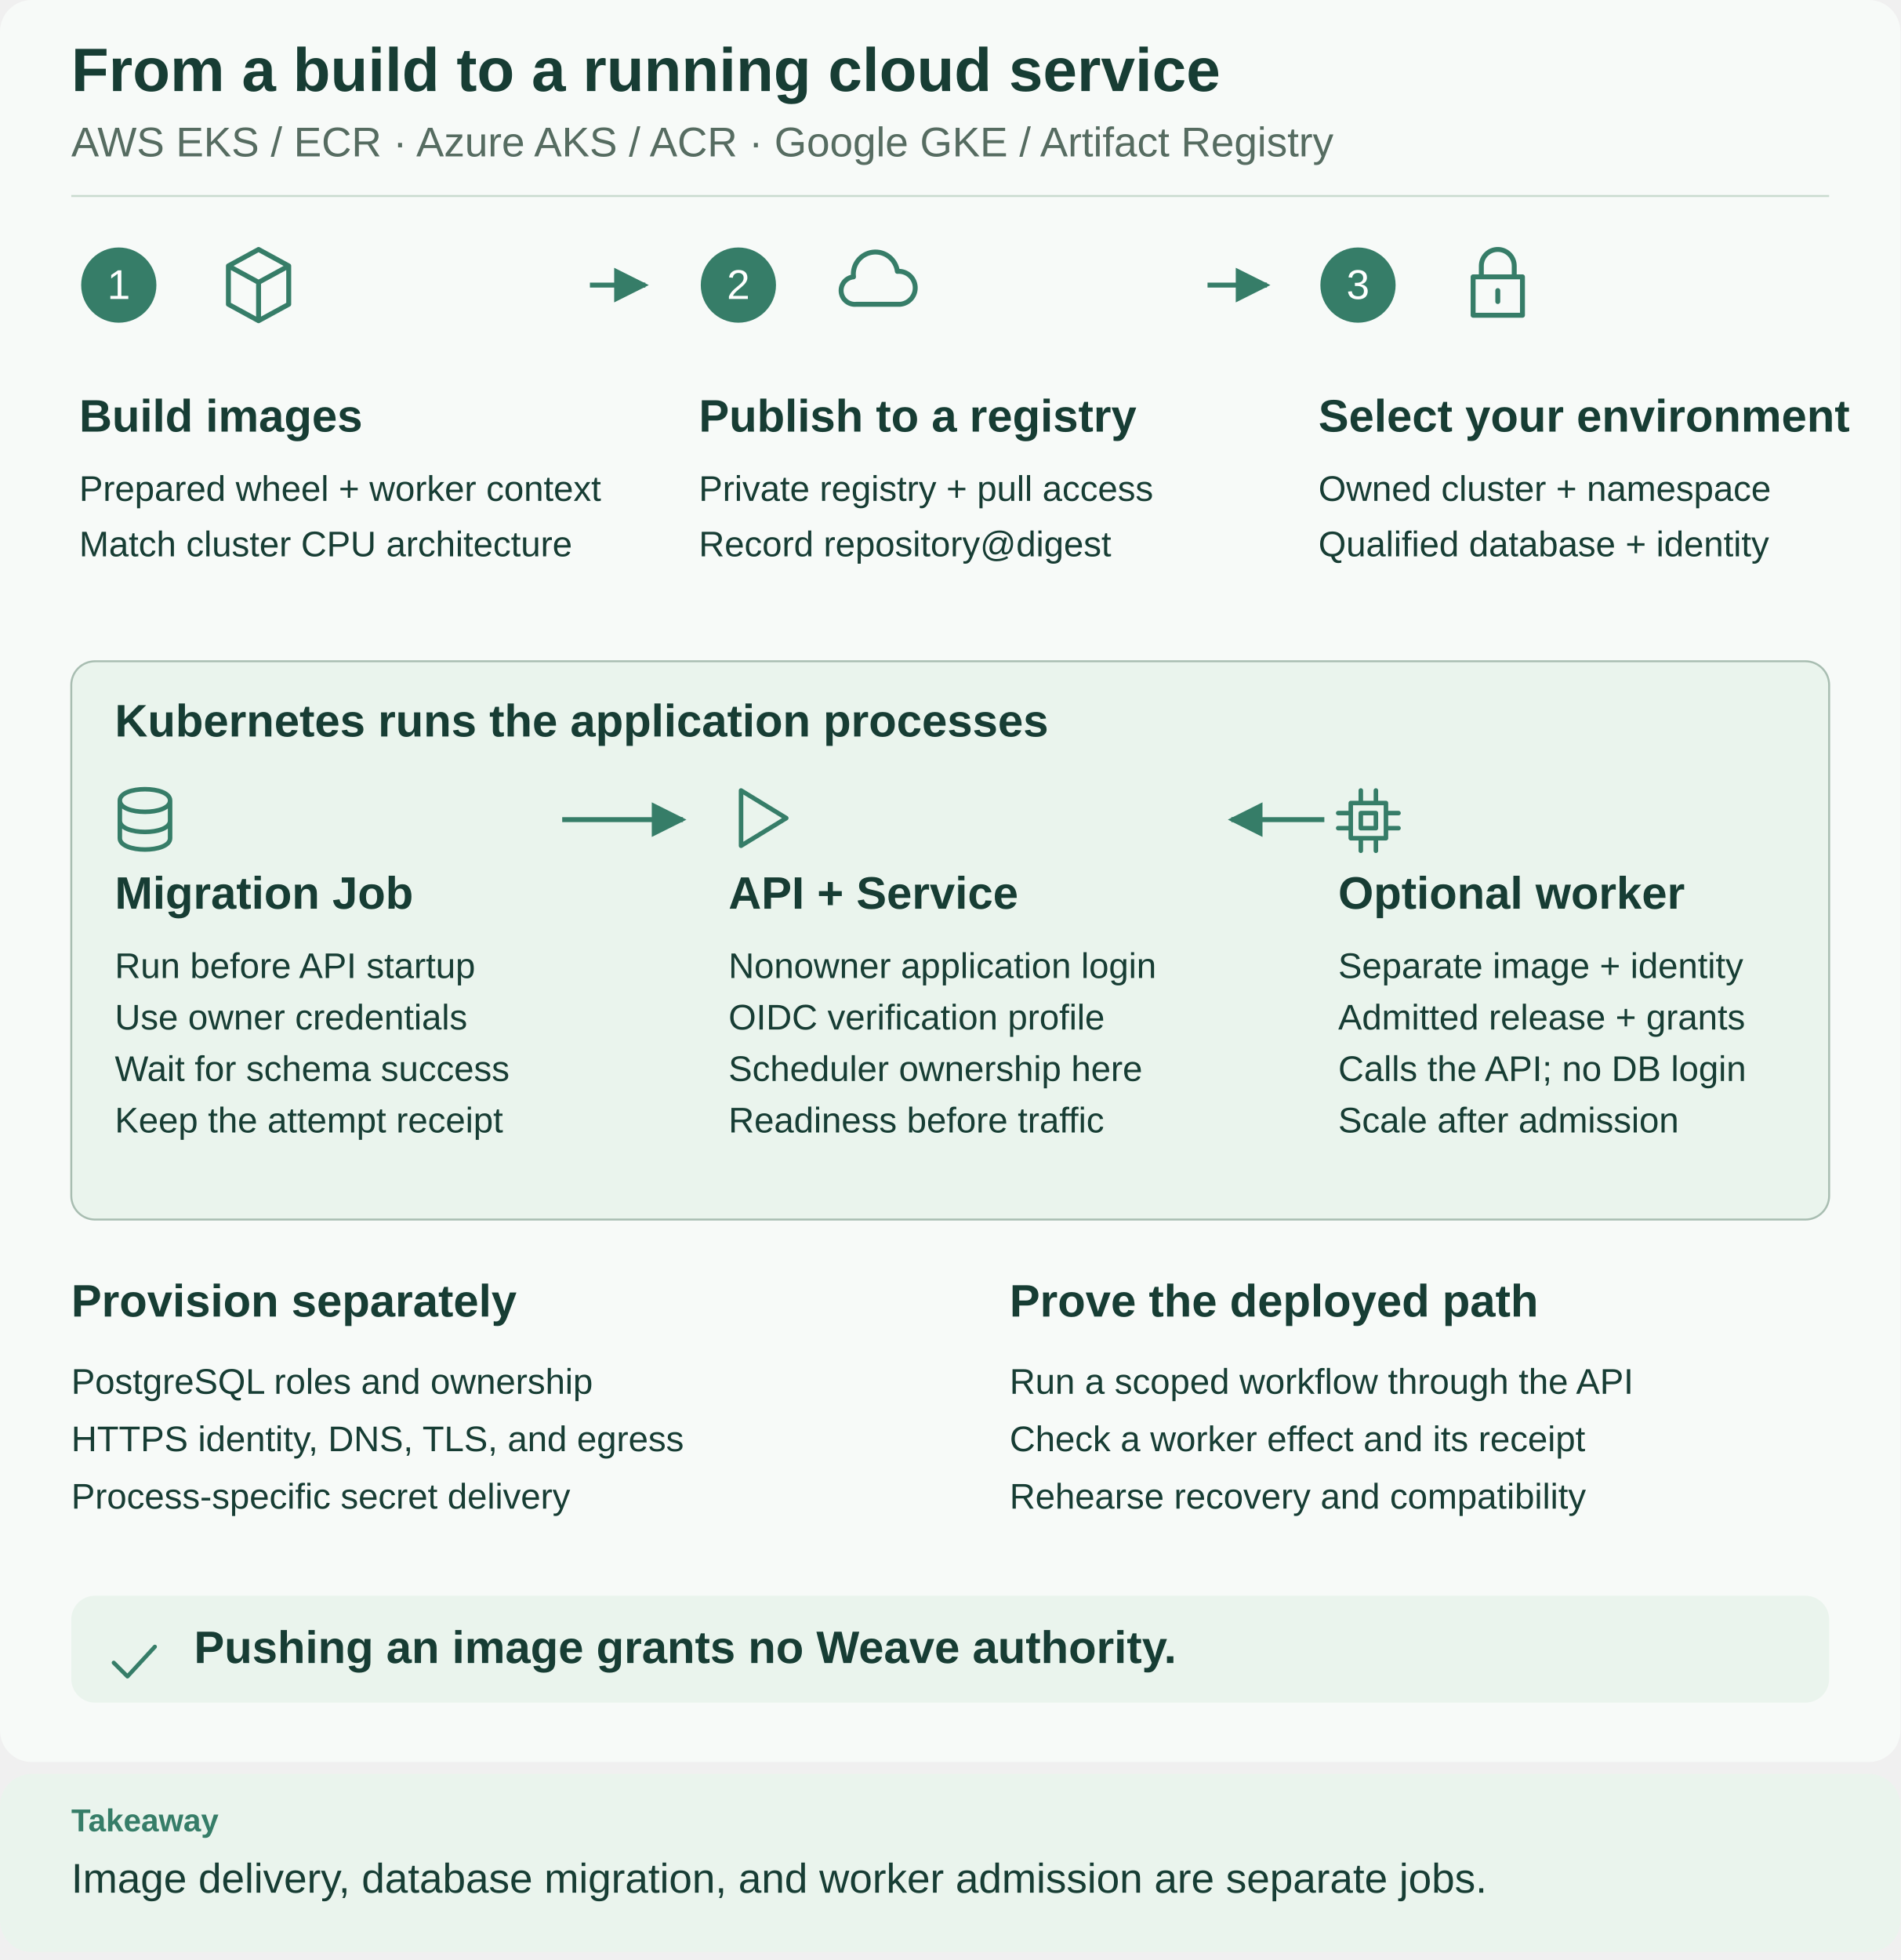
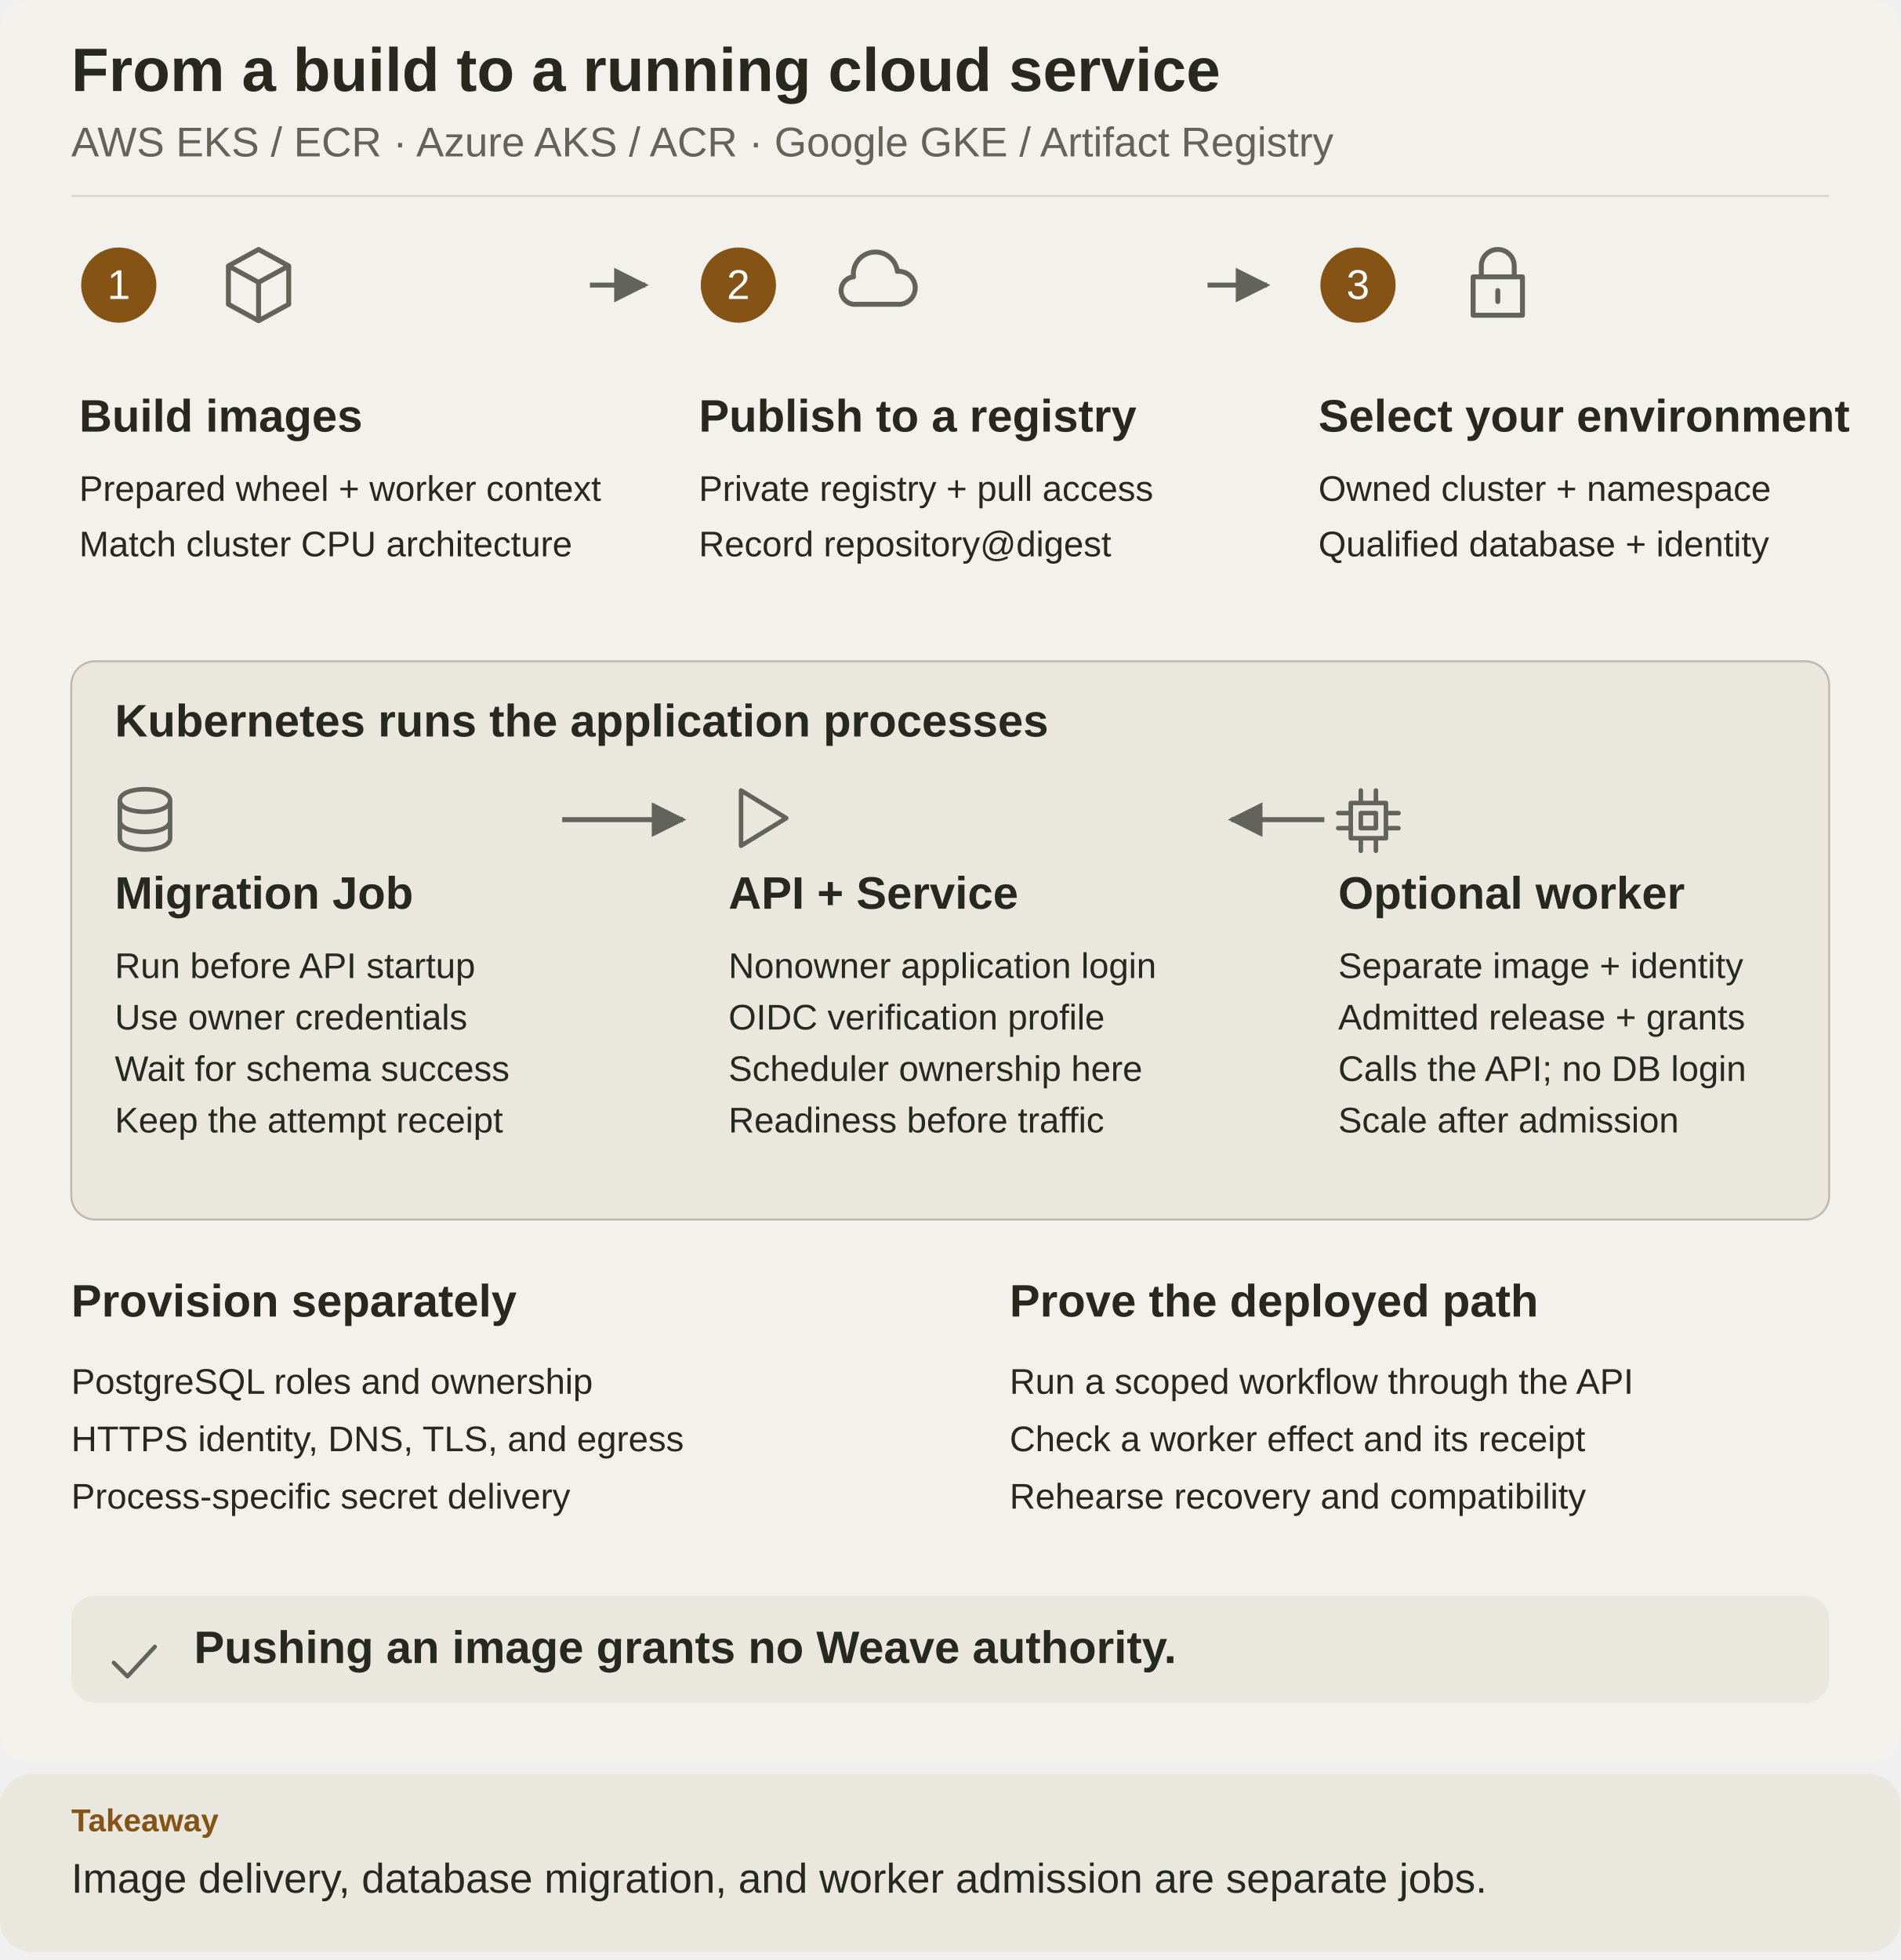
<svg xmlns="http://www.w3.org/2000/svg" width="960" height="990" viewBox="0 0 960 990" role="img" aria-labelledby="title desc">
  <defs>
    <marker id="arrow" viewBox="0 0 10 10" refX="9" refY="5" markerWidth="7" markerHeight="7" orient="auto-start-reverse">
-       <path d="M0 0L10 5L0 10Z" fill="#367D68" />
+       <path d="M0 0L10 5L0 10Z" fill="#62645B" />
    </marker>
  </defs>
-   <style>text{font-family:Arial,Helvetica,sans-serif;fill:#173D34}.title{font-size:31px;font-weight:700}.head{font-size:23px;font-weight:700}.body{font-size:21px}.small{font-size:18px}.code{font-family:Menlo,Consolas,monospace;font-size:17px}.muted{fill:#566c61}.edge{fill:none;stroke:#367D68;stroke-width:2.5;marker-end:url(#arrow)}.white{fill:white}</style>
-   <rect width="960" height="890" rx="16" fill="#f7faf8" />
-   <path d="M36 99H924" stroke="#c9dacf" />
+   <style>text{font-family:Arial,Helvetica,sans-serif;fill:#272820}.title{font-size:31px;font-weight:700}.head{font-size:23px;font-weight:700}.body{font-size:21px}.small{font-size:18px}.code{font-family:Menlo,Consolas,monospace;font-size:17px}.muted{fill:#62645B}.edge{fill:none;stroke:#62645B;stroke-width:2.5;marker-end:url(#arrow)}.white{fill:white}</style>
+   <rect width="960" height="890" rx="16" fill="#F3F1EB" />
+   <path d="M36 99H924" stroke="#D8D4CA" />
  <text x="36" y="46" class="title">From a build to a running cloud service</text>
  <text x="36" y="79" class="body muted">AWS EKS / ECR · Azure AKS / ACR · Google GKE / Artifact Registry</text>
-   <circle cx="60" cy="144" r="19" fill="#367D68" />
+   <circle cx="60" cy="144" r="19" fill="#855414" />
  <text x="60" y="151" class="body white" text-anchor="middle">1</text>
-   <g transform="translate(114,126) scale(1.384615)" fill="none" stroke="#367D68" stroke-width="1.8" stroke-linecap="round" stroke-linejoin="round">
+   <g transform="translate(114,126) scale(1.384615)" fill="none" stroke="#62645B" stroke-width="1.8" stroke-linecap="round" stroke-linejoin="round">
    <path d="M1 6L12 0L23 6L12 12Z M1 6V20L12 26L23 20V6 M12 12V26" />
  </g>
  <text x="40" y="218" class="head">Build images</text>
  <text x="40" y="253" class="small">Prepared wheel + worker context</text>
  <text x="40" y="281" class="small">Match cluster CPU architecture</text>
-   <circle cx="373" cy="144" r="19" fill="#367D68" />
+   <circle cx="373" cy="144" r="19" fill="#855414" />
  <text x="373" y="151" class="body white" text-anchor="middle">2</text>
-   <g transform="translate(427,126) scale(1.384615)" fill="none" stroke="#367D68" stroke-width="1.8" stroke-linecap="round" stroke-linejoin="round">
+   <g transform="translate(427,126) scale(1.384615)" fill="none" stroke="#62645B" stroke-width="1.8" stroke-linecap="round" stroke-linejoin="round">
    <path d="M4 20A5 5 0 0 1 3 10A8 8 0 0 1 19 8A6 6 0 0 1 20 20Z" />
  </g>
  <text x="353" y="218" class="head">Publish to a registry</text>
  <text x="353" y="253" class="small">Private registry + pull access</text>
  <text x="353" y="281" class="small">Record repository@digest</text>
-   <circle cx="686" cy="144" r="19" fill="#367D68" />
+   <circle cx="686" cy="144" r="19" fill="#855414" />
  <text x="686" y="151" class="body white" text-anchor="middle">3</text>
-   <g transform="translate(740,126) scale(1.384615)" fill="none" stroke="#367D68" stroke-width="1.8" stroke-linecap="round" stroke-linejoin="round">
+   <g transform="translate(740,126) scale(1.384615)" fill="none" stroke="#62645B" stroke-width="1.8" stroke-linecap="round" stroke-linejoin="round">
    <path d="M6 10V6A6 6 0 0 1 12 0A6 6 0 0 1 18 6V10 M3 10H21V24H3Z M12 15V19" />
  </g>
  <text x="666" y="218" class="head">Select your environment</text>
  <text x="666" y="253" class="small">Owned cluster + namespace</text>
  <text x="666" y="281" class="small">Qualified database + identity</text>
  <path class="edge" d="M298 144H326" />
  <path class="edge" d="M610 144H640" />
-   <rect x="36" y="334" width="888" height="282" rx="12" fill="#eaf4ed" stroke="#a8bdb1" />
+   <rect x="36" y="334" width="888" height="282" rx="12" fill="#EAE7DF" stroke="#BFB8AB" />
  <text x="58" y="372" class="head">Kubernetes runs the application processes</text>
-   <g transform="translate(58,398) scale(1.269231)" fill="none" stroke="#367D68" stroke-width="1.8" stroke-linecap="round" stroke-linejoin="round">
+   <g transform="translate(58,398) scale(1.269231)" fill="none" stroke="#62645B" stroke-width="1.8" stroke-linecap="round" stroke-linejoin="round">
    <path d="M2 5C2 -1 22 -1 22 5C22 11 2 11 2 5 M2 5V20C2 26 22 26 22 20V5 M2 13C2 19 22 19 22 13" />
  </g>
  <text x="58" y="459" class="head">Migration Job</text>
  <text x="58" y="494" class="small">Run before API startup</text>
  <text x="58" y="520" class="small">Use owner credentials</text>
  <text x="58" y="546" class="small">Wait for schema success</text>
  <text x="58" y="572" class="small">Keep the attempt receipt</text>
-   <g transform="translate(368,398) scale(1.269231)" fill="none" stroke="#367D68" stroke-width="1.8" stroke-linecap="round" stroke-linejoin="round">
+   <g transform="translate(368,398) scale(1.269231)" fill="none" stroke="#62645B" stroke-width="1.8" stroke-linecap="round" stroke-linejoin="round">
    <path d="M5 1L23 12L5 23Z" />
  </g>
  <text x="368" y="459" class="head">API + Service</text>
  <text x="368" y="494" class="small">Nonowner application login</text>
  <text x="368" y="520" class="small">OIDC verification profile</text>
  <text x="368" y="546" class="small">Scheduler ownership here</text>
  <text x="368" y="572" class="small">Readiness before traffic</text>
-   <g transform="translate(676,398) scale(1.269231)" fill="none" stroke="#367D68" stroke-width="1.8" stroke-linecap="round" stroke-linejoin="round">
+   <g transform="translate(676,398) scale(1.269231)" fill="none" stroke="#62645B" stroke-width="1.8" stroke-linecap="round" stroke-linejoin="round">
    <path d="M5 6H19V20H5Z M9 1V6 M15 1V6 M9 20V25 M15 20V25 M0 10H5 M0 16H5 M19 10H24 M19 16H24 M9 10H15V16H9Z" />
  </g>
  <text x="676" y="459" class="head">Optional worker</text>
  <text x="676" y="494" class="small">Separate image + identity</text>
  <text x="676" y="520" class="small">Admitted release + grants</text>
  <text x="676" y="546" class="small">Calls the API; no DB login</text>
  <text x="676" y="572" class="small">Scale after admission</text>
  <path class="edge" d="M284 414H345" />
  <path class="edge" d="M669 414H622" />
  <text x="36" y="665" class="head">Provision separately</text>
  <text x="36" y="704" class="small">PostgreSQL roles and ownership</text>
  <text x="36" y="733" class="small">HTTPS identity, DNS, TLS, and egress</text>
  <text x="36" y="762" class="small">Process-specific secret delivery</text>
  <text x="510" y="665" class="head">Prove the deployed path</text>
  <text x="510" y="704" class="small">Run a scoped workflow through the API</text>
  <text x="510" y="733" class="small">Check a worker effect and its receipt</text>
  <text x="510" y="762" class="small">Rehearse recovery and compatibility</text>
-   <rect x="36" y="806" width="888" height="54" rx="12" fill="#eaf4ed" />
-   <g transform="translate(54,826) scale(1.153846)" fill="none" stroke="#367D68" stroke-width="1.8" stroke-linecap="round" stroke-linejoin="round">
+   <rect x="36" y="806" width="888" height="54" rx="12" fill="#EAE7DF" />
+   <g transform="translate(54,826) scale(1.153846)" fill="none" stroke="#62645B" stroke-width="1.8" stroke-linecap="round" stroke-linejoin="round">
    <path d="M3 12L9 18L21 5" />
  </g>
  <text x="98" y="840" class="head">Pushing an image grants no Weave authority.</text>
  <g id="takeaway">
-     <rect x="0" y="896" width="960" height="90" rx="16" fill="#EAF4ED" />
-     <text x="36" y="925" style="font-family:Arial,Helvetica,sans-serif;font-size:16px;font-weight:700;fill:#367D68">Takeaway</text>
-     <text x="36" y="956" style="font-family:Arial,Helvetica,sans-serif;font-size:21px;fill:#173D34">Image delivery, database migration, and worker admission are separate jobs.</text>
+     <rect x="0" y="896" width="960" height="90" rx="16" fill="#EAE7DF" />
+     <text x="36" y="925" style="font-family:Arial,Helvetica,sans-serif;font-size:16px;font-weight:700;fill:#855414">Takeaway</text>
+     <text x="36" y="956" style="font-family:Arial,Helvetica,sans-serif;font-size:21px;fill:#272820">Image delivery, database migration, and worker admission are separate jobs.</text>
  </g>
</svg>
